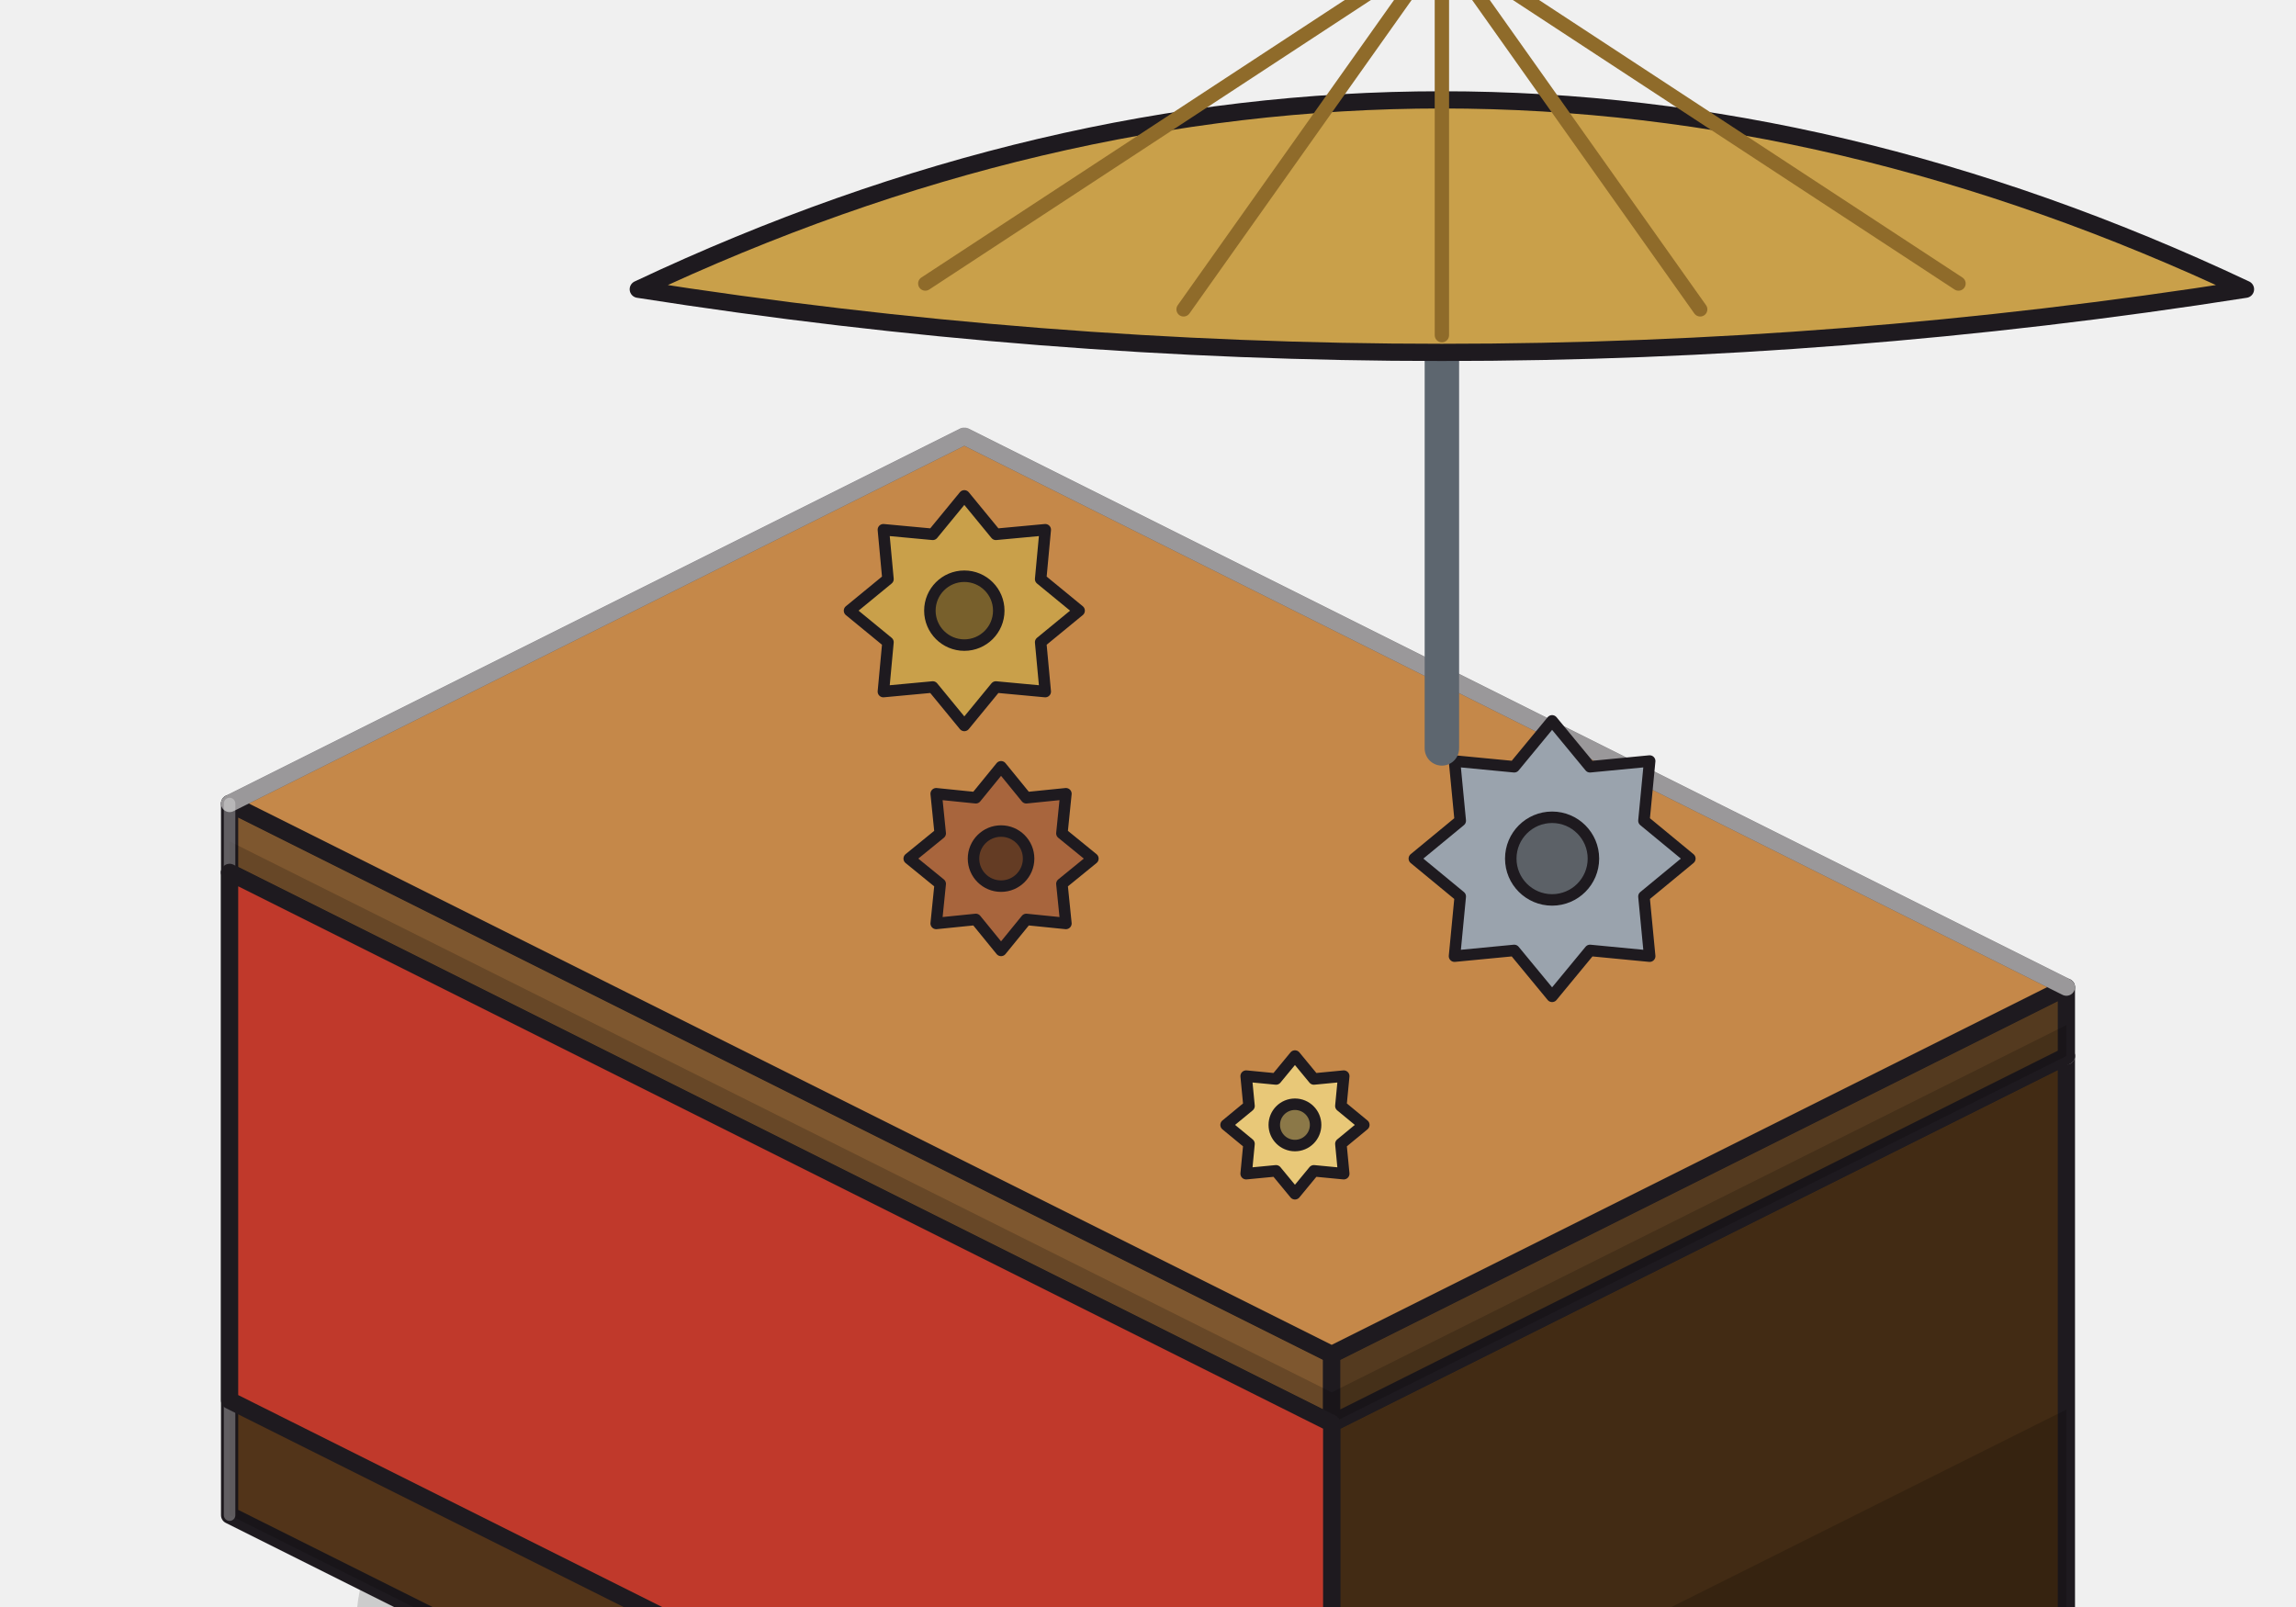
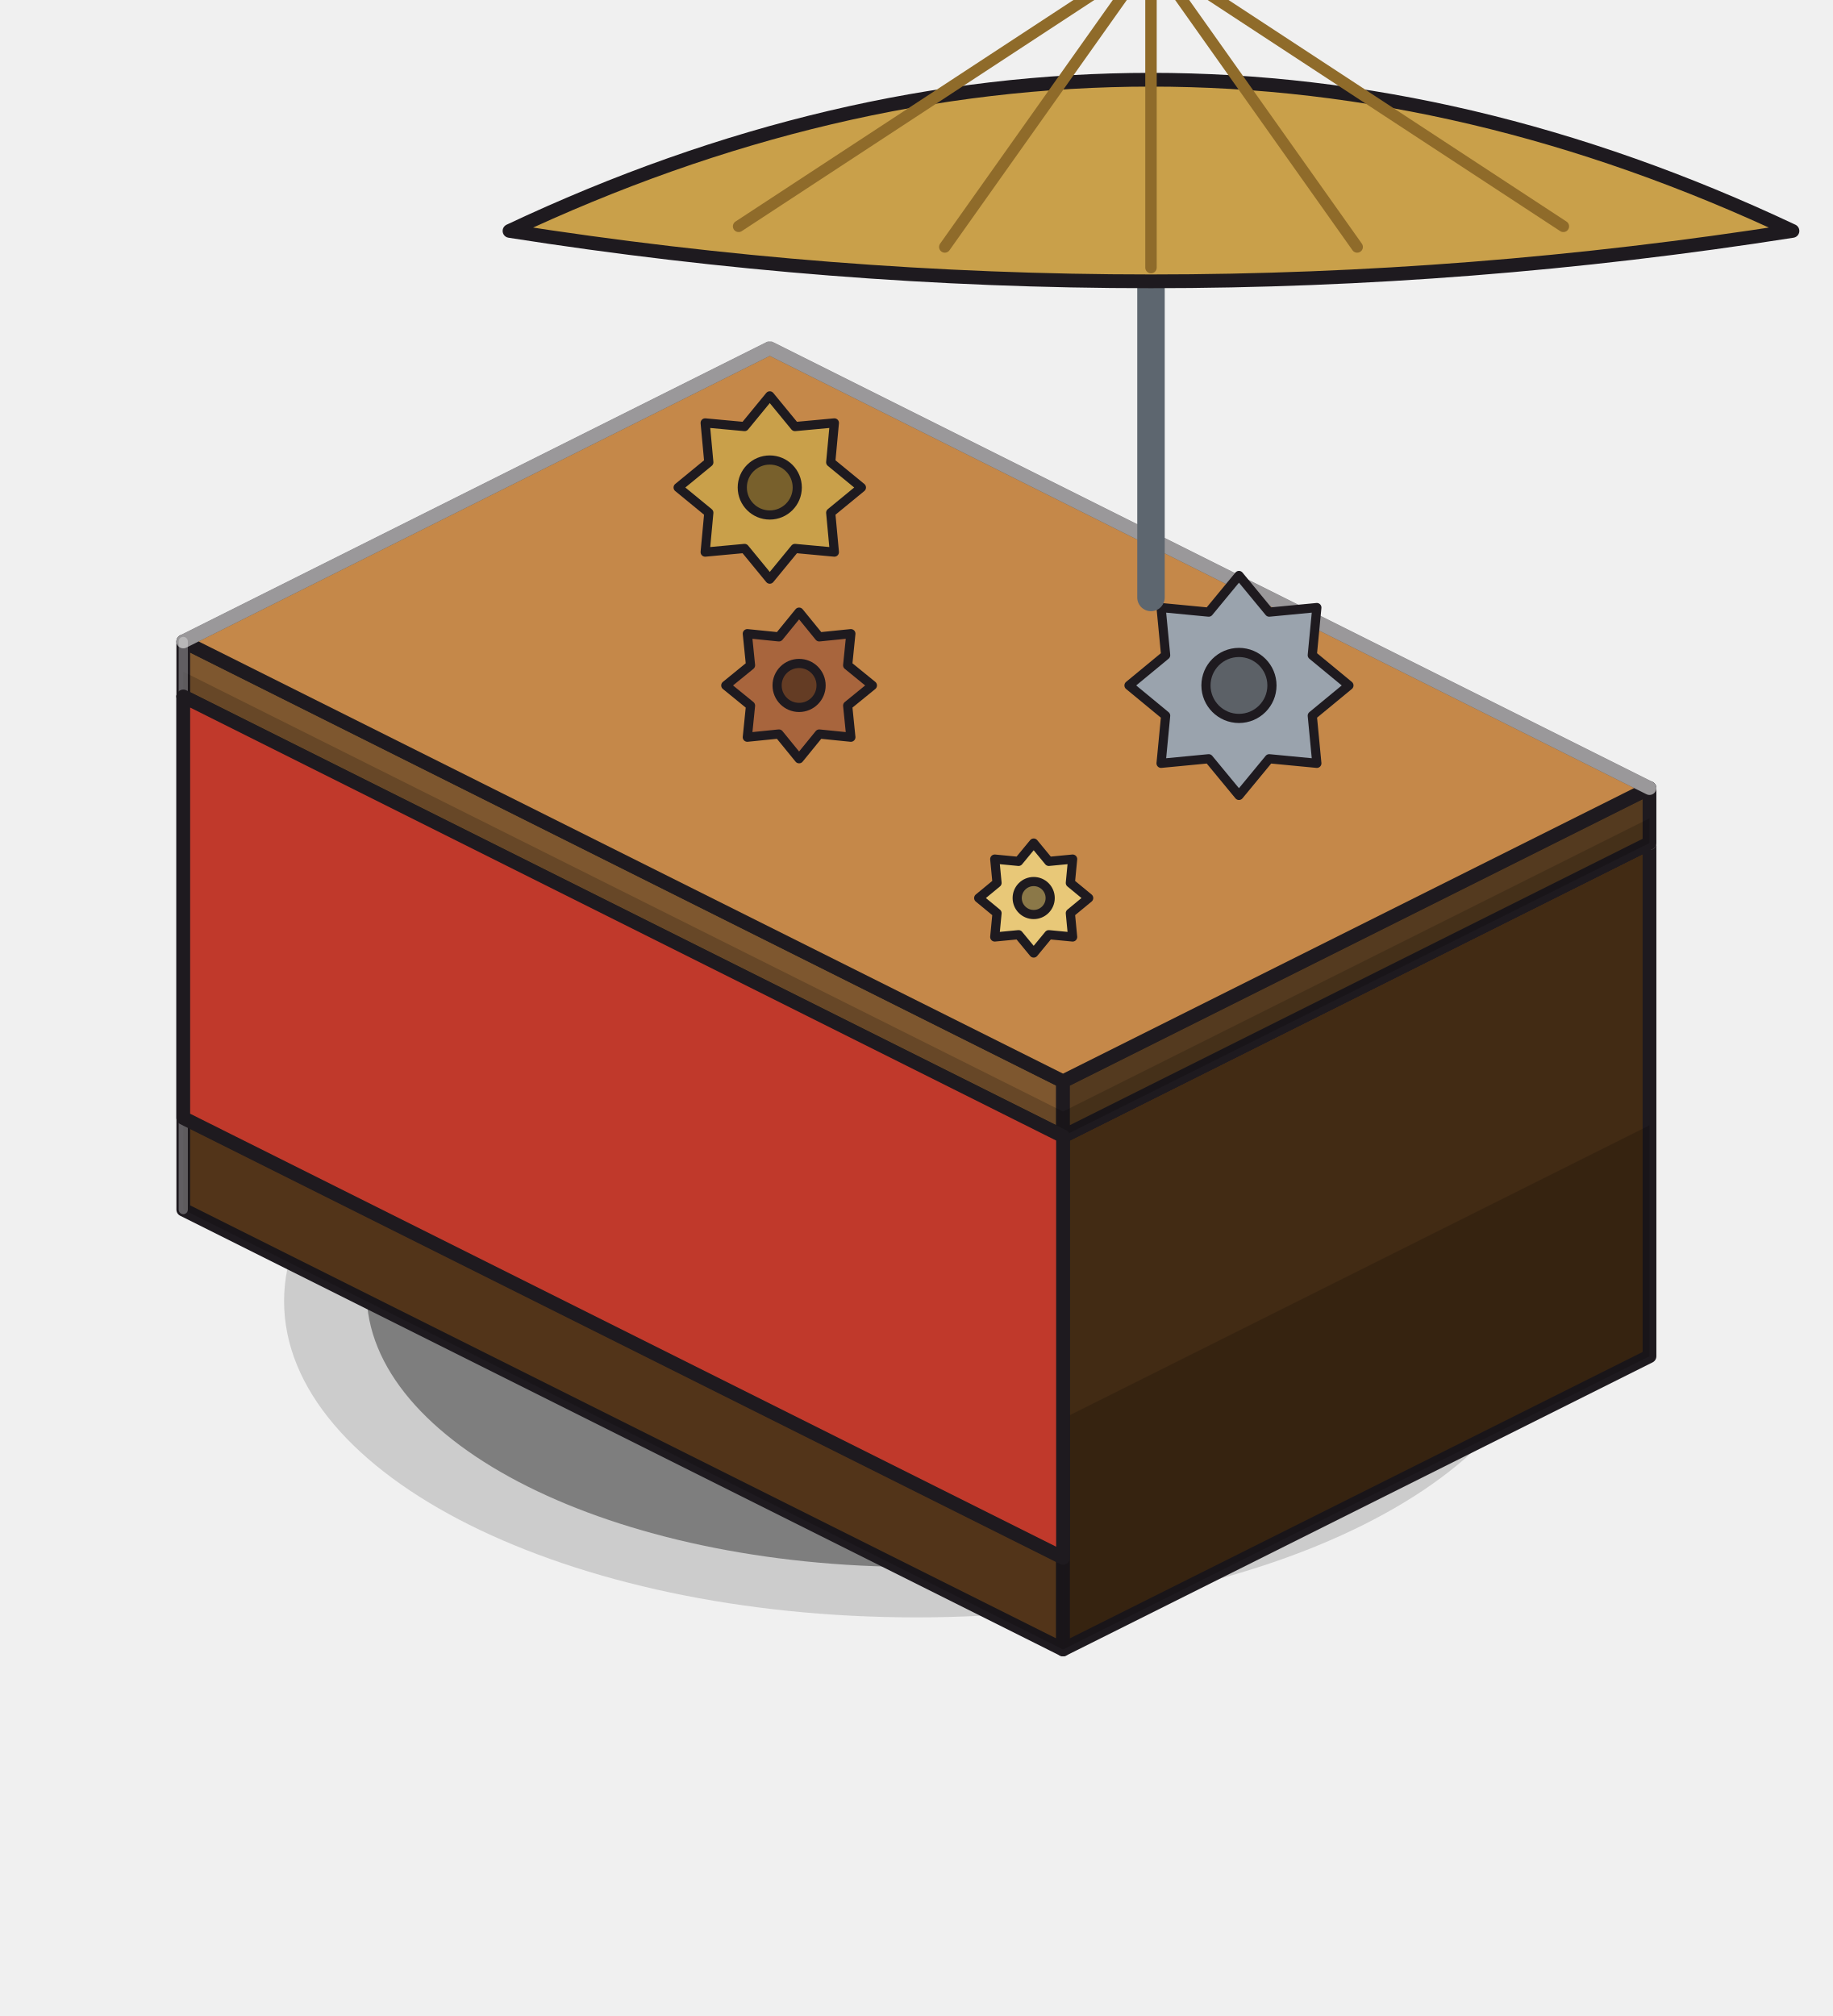
- <svg xmlns="http://www.w3.org/2000/svg" width="400" height="280" viewBox="0 0 400 280">
+ <svg xmlns="http://www.w3.org/2000/svg" width="400" height="440" viewBox="0 0 400 440">
  <ellipse cx="200.0" cy="284.0" rx="138.0" ry="69.0" fill="#000000" opacity="0.152" />
  <ellipse cx="200.0" cy="282.0" rx="120.0" ry="60.0" fill="#000000" opacity="0.38" />
  <polygon points="40.0,264.0 232.0,360.0 232.0,248.0 40.0,152.0" fill="#64401E" stroke="#1E1A1F" stroke-width="3" stroke-linejoin="round" />
  <polygon points="232.0,360.0 360.0,296.0 360.0,184.0 232.0,248.0" fill="#422B14" stroke="#1E1A1F" stroke-width="3" stroke-linejoin="round" />
  <polygon points="168.0,88.0 360.0,184.0 232.0,248.0 40.0,152.0" fill="#9B6430" stroke="#1E1A1F" stroke-width="3" stroke-linejoin="round" />
  <polygon points="40.0,264.0 232.0,360.0 232.0,309.6 40.0,213.6" fill="#000000" stroke="none" stroke-width="0" stroke-linejoin="round" opacity="0.18" />
  <polygon points="232.0,360.0 360.0,296.0 360.0,245.6 232.0,309.6" fill="#000000" stroke="none" stroke-width="0" stroke-linejoin="round" opacity="0.18" />
  <polyline points="40.0,152.0 168.0,88.0 360.0,184.0" fill="none" stroke="#FFFFFF" stroke-width="3" stroke-linecap="round" opacity="0.55" />
  <polyline points="40.0,152.0 40.0,264.0" fill="none" stroke="#FFFFFF" stroke-width="2" stroke-linecap="round" opacity="0.3" />
  <polygon points="40.0,152.0 232.0,248.0 232.0,236.0 40.0,140.0" fill="#7E572F" stroke="#1E1A1F" stroke-width="3" stroke-linejoin="round" />
  <polygon points="232.0,248.0 360.0,184.0 360.0,172.0 232.0,236.0" fill="#543A1F" stroke="#1E1A1F" stroke-width="3" stroke-linejoin="round" />
  <polygon points="168.0,76.0 360.0,172.0 232.0,236.0 40.0,140.0" fill="#C58849" stroke="#1E1A1F" stroke-width="3" stroke-linejoin="round" />
  <polygon points="40.0,152.0 232.0,248.0 232.0,242.6 40.0,146.6" fill="#000000" stroke="none" stroke-width="0" stroke-linejoin="round" opacity="0.18" />
  <polygon points="232.0,248.0 360.0,184.0 360.0,178.6 232.0,242.6" fill="#000000" stroke="none" stroke-width="0" stroke-linejoin="round" opacity="0.18" />
  <polyline points="40.0,140.0 168.0,76.0 360.0,172.0" fill="none" stroke="#FFFFFF" stroke-width="3" stroke-linecap="round" opacity="0.55" />
  <polyline points="40.0,140.0 40.0,152.0" fill="none" stroke="#FFFFFF" stroke-width="2" stroke-linecap="round" opacity="0.3" />
  <polygon points="40.0,244.0 232.0,340.0 232.0,248.0 40.0,152.0" fill="#C0392B" stroke="#1E1A1F" stroke-width="3" stroke-linejoin="round" />
  <polygon points="188.0,106.4 181.3,111.9 182.1,120.5 173.5,119.7 168.0,126.4 162.5,119.7 153.9,120.5 154.7,111.9 148.0,106.4 154.7,100.9 153.9,92.3 162.5,93.1 168.0,86.4 173.5,93.1 182.1,92.3 181.3,100.9" fill="#C9A04A" stroke="#1E1A1F" stroke-width="2" stroke-linejoin="round" />
  <ellipse cx="168.0" cy="106.4" rx="6.0" ry="6.0" fill="#78602C" stroke="#1E1A1F" stroke-width="2" />
  <polygon points="190.4,149.6 185.0,154.0 185.7,160.9 178.8,160.2 174.4,165.6 170.0,160.2 163.1,160.9 163.8,154.0 158.4,149.6 163.8,145.2 163.1,138.3 170.0,139.0 174.4,133.6 178.8,139.0 185.7,138.3 185.0,145.2" fill="#A8653D" stroke="#1E1A1F" stroke-width="2" stroke-linejoin="round" />
  <ellipse cx="174.4" cy="149.6" rx="4.8" ry="4.8" fill="#643C24" stroke="#1E1A1F" stroke-width="2" />
  <polygon points="294.4,149.6 286.4,156.2 287.4,166.6 277.0,165.6 270.4,173.6 263.8,165.6 253.4,166.6 254.4,156.2 246.4,149.6 254.4,143.0 253.4,132.6 263.8,133.6 270.4,125.6 277.0,133.6 287.4,132.6 286.4,143.0" fill="#9AA3AD" stroke="#1E1A1F" stroke-width="2" stroke-linejoin="round" />
  <ellipse cx="270.4" cy="149.6" rx="7.2" ry="7.2" fill="#5C6167" stroke="#1E1A1F" stroke-width="2" />
  <polygon points="237.6,196.0 233.6,199.3 234.1,204.5 228.9,204.0 225.6,208.0 222.3,204.0 217.1,204.5 217.6,199.3 213.6,196.0 217.6,192.7 217.1,187.5 222.3,188.0 225.6,184.0 228.9,188.0 234.1,187.5 233.6,192.7" fill="#E8C878" stroke="#1E1A1F" stroke-width="2" stroke-linejoin="round" />
  <ellipse cx="225.6" cy="196.0" rx="3.6" ry="3.6" fill="#8B7848" stroke="#1E1A1F" stroke-width="2" />
  <polyline points="251.2,130.4 251.2,20.4" fill="none" stroke="#5D666F" stroke-width="6" stroke-linecap="round" stroke-linejoin="round" />
  <path d="M111.2,50.4 Q251.2,-15.6 391.2,50.4 Q251.2,72.4 111.2,50.4 Z" fill="#C9A04A" stroke="#1E1A1F" stroke-width="3" stroke-linejoin="round" />
  <polyline points="161.2,49.4 251.2,-9.6" fill="none" stroke="#8F6B2A" stroke-width="2.5" stroke-linecap="round" stroke-linejoin="round" />
  <polyline points="206.2,53.9 251.2,-9.6" fill="none" stroke="#8F6B2A" stroke-width="2.5" stroke-linecap="round" stroke-linejoin="round" />
  <polyline points="251.2,58.4 251.2,-9.6" fill="none" stroke="#8F6B2A" stroke-width="2.5" stroke-linecap="round" stroke-linejoin="round" />
  <polyline points="296.2,53.9 251.2,-9.6" fill="none" stroke="#8F6B2A" stroke-width="2.5" stroke-linecap="round" stroke-linejoin="round" />
  <polyline points="341.2,49.4 251.2,-9.6" fill="none" stroke="#8F6B2A" stroke-width="2.5" stroke-linecap="round" stroke-linejoin="round" />
</svg>
